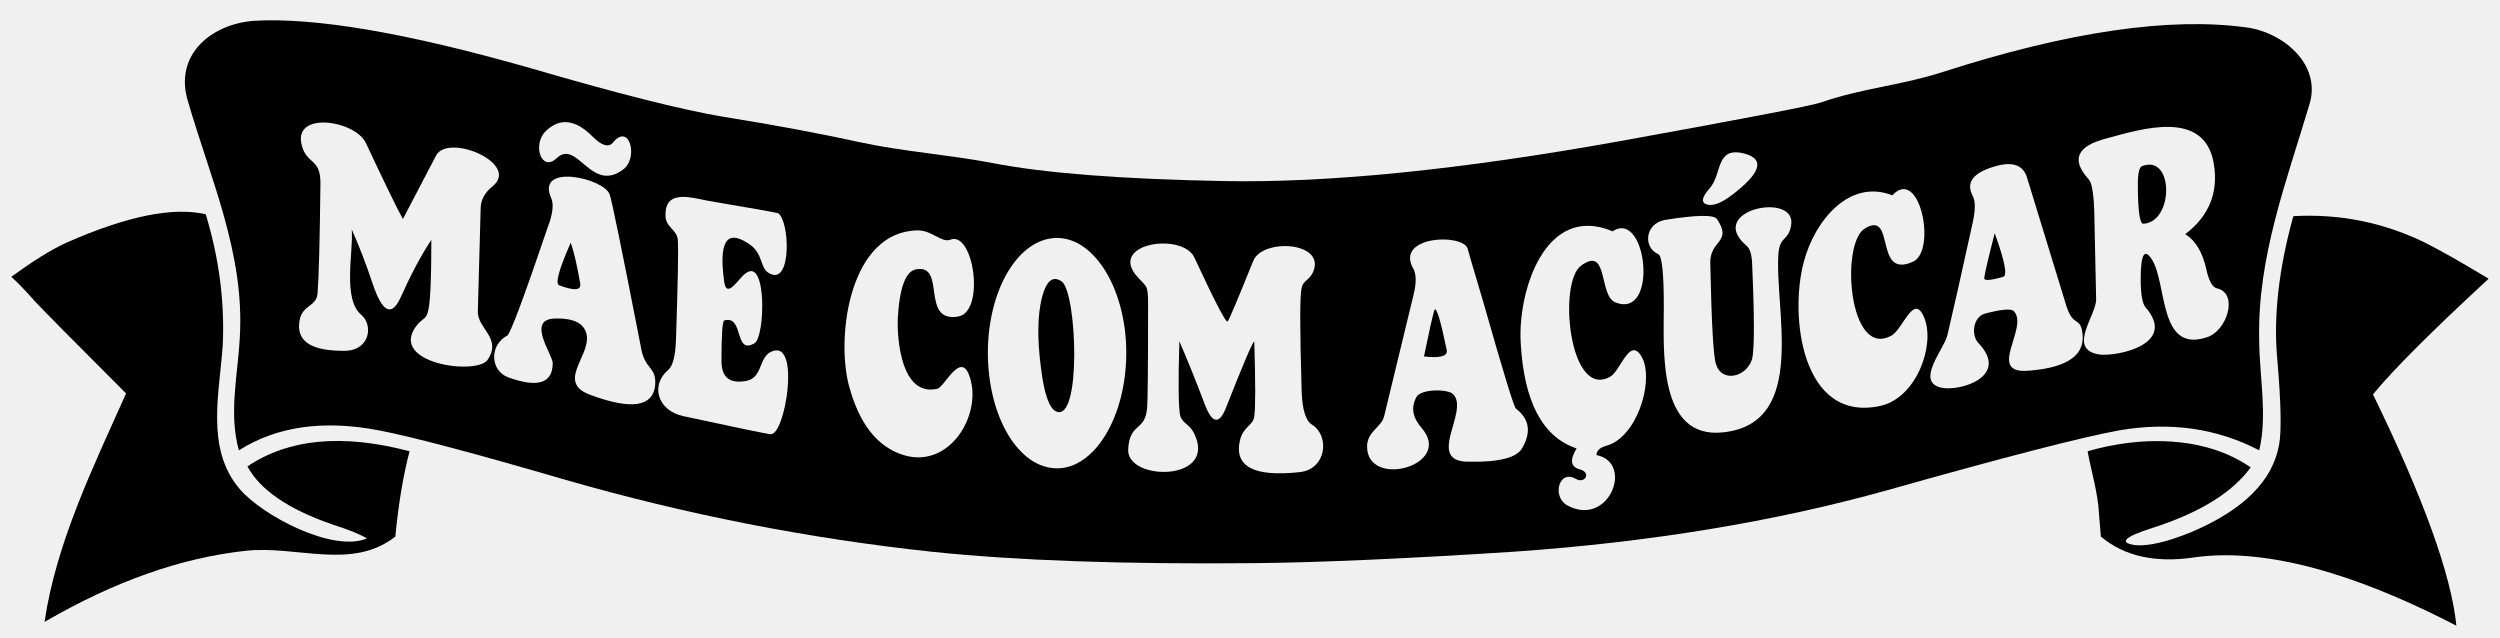
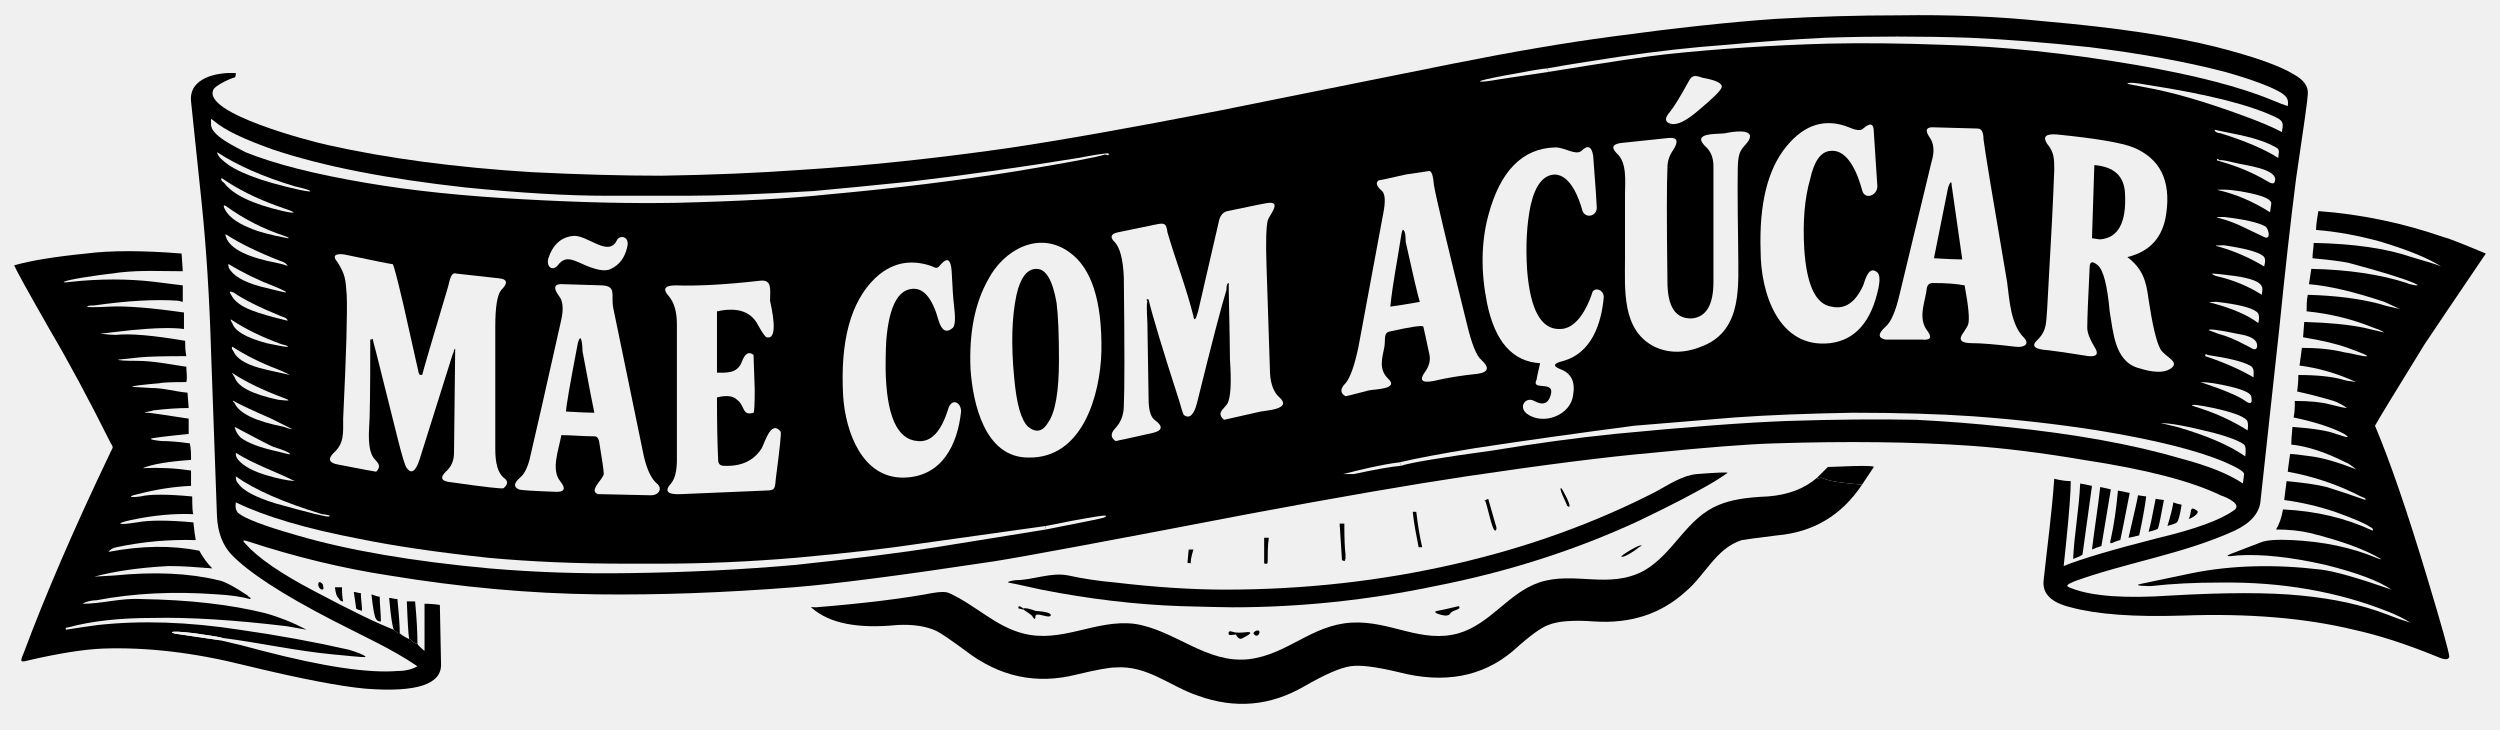
- <svg xmlns="http://www.w3.org/2000/svg" viewBox="20 1399.5 1318.5 336" width="1318.5" height="336">
+ <svg xmlns="http://www.w3.org/2000/svg" viewBox="155.5 1396.5 1060 309.5" width="1060" height="309.5">
  <defs>
-     <mask id="m" maskUnits="userSpaceOnUse" x="20" y="1399.5" width="1318.5" height="336" style="mask-type:luminance">
-       <path d="M1205 1414Q1144 1405.5 1044.5 1437.5C1023 1444.5 1002 1446 980.5 1453.5Q973.5 1456 874 1474Q748.5 1496.5 666 1495Q584.5 1493.5 543.5 1485.5C520 1481 496.5 1479.5 473.5 1474.5Q441.5 1467.5 401 1461Q368.5 1455.5 300 1435.5Q202 1407.5 153.5 1410.5C130.5 1412.5 112 1429 119 1452.5C131 1494 149 1533 146.5 1577C145.5 1597 140.5 1617.5 146 1637Q176 1618 220 1626.5Q246 1631.5 318 1652.5Q413.5 1680 511.5 1690.5Q578.5 1697.5 682 1696.5Q732.5 1696 818 1690.5Q926 1683 1015.5 1658Q1107.5 1632 1137.5 1626.5Q1178 1619.5 1211.5 1637C1216 1618.5 1211.5 1597.5 1211.5 1578.5C1210.5 1535 1226 1495 1238 1454.5C1244.5 1433.5 1224 1416.5 1205 1414Z" fill="#fff" />
-       <path d="M1177 1693.5C1222 1687 1276 1709 1315.5 1729.5Q1311.5 1689.5 1271.5 1607.5Q1287.5 1588 1332.5 1546.5Q1311 1533.5 1298 1527Q1265.5 1511.5 1229.5 1513.5Q1218 1555 1221 1588.5Q1224 1623 1222 1634Q1217 1662.5 1176 1680Q1156.5 1688 1146 1687Q1133 1685 1155 1678Q1192.5 1666 1207 1646C1182.5 1629 1148.5 1629.5 1121 1637.5C1123 1648.5 1126.5 1659.5 1127 1670.5L1128 1682.5Q1146.5 1698 1177 1693.5Z" fill="#fff" />
-       <path d="M146.5 1657.5C128 1636 136 1606 137.5 1581Q139 1547 128.5 1512.5Q102.5 1506.5 55 1527.5Q43 1533 26 1545.5Q31 1550 38.5 1558.5Q45 1565.5 86.5 1607C69.5 1645 49.5 1686 43.5 1727.5Q98.5 1695.5 149.5 1690C176.5 1687 205.5 1700.5 228.5 1682.5Q231 1656.5 236 1637.5Q183 1623.5 150.5 1645.5Q160.5 1664 195 1676Q209 1680.5 213.5 1683.5C195.5 1691 158.5 1671.5 146.5 1657.5Z" fill="#fff" />
-       <path d="M202.5 1584.5C215 1584 217 1571 210.5 1565.5C200.5 1557 206.5 1532 205.5 1520.5Q211.5 1534 216.5 1549Q224 1571.5 231 1557Q239.5 1538 247.5 1526Q247.5 1559.5 245.5 1564.5C244.5 1568 242.5 1567.5 239.5 1571.5C225 1591 270.5 1597.5 277 1589.5C285 1578 272 1573 272 1564L273.5 1509.5Q273.5 1503 279.5 1498C295 1486 256.5 1469.5 250 1481.5L232.5 1515Q228.5 1508 213 1475C207.5 1463 175 1458 179 1475.5C181.5 1486.5 189 1482.5 189 1496Q188.5 1541 187.5 1554C187 1561.5 179.5 1560 178 1568.5Q175 1585 202.5 1584.5Z" fill="#000" />
-       <path d="M705.5 1648.5C719.5 1647 721.5 1629.5 712 1623.5Q707 1620.5 706.5 1606Q705 1556.5 706.5 1551.5C707 1547.5 710.5 1547.5 712.5 1543C719.5 1527 686 1525 681 1537Q668.5 1568 667.5 1569Q666.5 1571 650 1535.5C644 1522 605.5 1527.5 619 1544.5C624.5 1551 625.5 1549 625.5 1559.5Q625.5 1608.5 625 1614.5C624 1627.5 615.5 1622 615 1637C615 1653.5 663 1653.5 649.5 1627.5C647 1623 644 1623 642.5 1619Q641 1613 642 1579.5Q648.5 1594.5 655.5 1613Q661.5 1628.5 667 1613.5Q680 1580.5 681.5 1579.5Q682.5 1613 681.5 1619C681 1624 676 1624 674 1631.5Q669 1652.5 705.5 1648.5Z" fill="#000" />
-       <path d="M614 1585.5C614 1552.5 597.5 1525 577.5 1525C557 1525 541 1552.5 541 1585.5C541 1619 557 1646.5 577.5 1646.5C597.5 1646.5 614 1619 614 1585.5Z" fill="#000" />
-       <path d="M1131 1472.5Q1107.5 1478.5 1121.5 1494Q1124 1496.5 1124.5 1510.5L1125.5 1557C1126 1565.5 1109.5 1584 1127.5 1586.5C1137 1587.5 1168.5 1581 1151.5 1561.5Q1149 1558.5 1149 1546.5Q1149 1527 1155 1536.5C1163 1549.5 1158.5 1585.5 1183.5 1577.5C1194.5 1574.5 1201 1554 1189 1551.5Q1185.5 1550.5 1183.5 1541Q1180.5 1528 1172.5 1523Q1191.5 1508.5 1187.5 1485.5C1182.5 1457 1149.5 1467.5 1131 1472.5Z" fill="#000" />
-       <path d="M823 1635.5Q830 1623 819.5 1615Q818 1614 802.5 1559.5Q794 1531 794 1530.5C791 1522.5 756.5 1524 765 1540.5Q768 1545 765.5 1555L750 1619C748.5 1625 741 1627 741 1635C741 1657.5 786.5 1645 770 1625.5Q762.5 1617 767 1609C769 1604.5 784 1604.5 786.5 1607.5C795 1616.5 771.5 1643 794.5 1643Q819 1643.5 823 1635.5Z" fill="#000" />
-       <path d="M418 1580.5C423.5 1577 424.5 1535.5 413.5 1543.5C410 1545.5 403.5 1557.5 402 1548.5Q397.5 1517 414 1527.5C423.5 1533 420 1541.5 426.5 1544C437.5 1549 436.5 1516.5 430.5 1512Q429.5 1511.5 394 1505.5C385.5 1504 371 1499 371 1512.5C370.5 1519.5 377.5 1520.5 377.5 1526.5Q378 1533.5 376.5 1579Q376 1591.5 372.5 1594.5C363 1602.5 366.5 1616 380.5 1619Q424.5 1628.5 426.5 1628.5C434 1629 442 1580.5 428 1584.5C419.5 1587 423 1599 413 1600.5Q400.5 1602.5 400.5 1590Q400.5 1569 402 1568.5C412.5 1565.5 407 1587 418 1580.5Z" fill="#000" />
-       <path d="M870.5 1521.5C835 1506.5 820.5 1553 822 1580Q824.5 1627 851.5 1636Q846 1645 853 1647C859.5 1648.5 856 1655 851 1652C842 1647 838.5 1661.5 846.5 1666C868.5 1678 882 1643.5 862 1639.5Q862 1636 867.5 1634.5C883 1630 892 1602 886.5 1589C880 1575.5 875 1594.5 869.5 1598C847.5 1611 841.5 1548 854 1539.5C868.5 1529 863 1555.5 872 1559C895 1568 888.5 1509.5 870.5 1521.5Z" fill="#000" />
-       <path d="M332 1608Q363.5 1619.5 365.5 1603C366.5 1592.5 360 1595 358 1582.5Q343 1505.5 341.5 1502C338.5 1493.5 303 1485.5 310.5 1503.5Q313 1508.5 309 1519Q290 1575 287.5 1576.5C278 1581.5 278.5 1595 288 1598.5Q311.5 1607 311.5 1591C311.5 1586.5 297.5 1568 312.5 1567.5Q328 1567 329.5 1576.5C331 1588 313 1601.5 332 1608Z" fill="#000" />
-       <path d="M929 1627.5C974 1622.5 955.5 1562 958 1532.5C959 1524 963 1526.5 964.5 1519C969 1500 919 1510 941 1529Q943.5 1531 944 1537Q946 1581.5 944 1589C941 1598.5 928 1601.5 925 1591.5Q923 1586 922 1538.5C921.5 1526 934 1527.5 925.5 1515Q923 1511.5 898 1515.5C887.5 1517.5 886.5 1530 894.5 1533.5Q897.5 1534.5 897.5 1561C897.5 1583.5 894 1631.5 929 1627.5Z" fill="#000" />
-       <path d="M525 1566.5C540 1564.5 533.5 1520.5 521 1526C516.5 1527.5 511.5 1521 504 1521C468.5 1521.5 461 1575.5 467.5 1602Q475.5 1633 496.5 1639.5C521 1647 538 1618 531.5 1598.5C527 1584 518.5 1603 514.5 1604.5C495.5 1609 493 1579 493.5 1567Q495 1542.5 503.5 1541.5C519 1539 505.5 1569.5 525 1566.5Z" fill="#000" />
-       <path d="M1090 1595Q1122 1592.5 1118 1573.5C1116.5 1567 1113.5 1571.5 1110 1561.5L1089 1493Q1086 1483.5 1073 1487Q1054.5 1492 1060.5 1503Q1062.5 1507 1060.5 1516.5Q1051.5 1557.5 1047 1576.5C1045 1584 1030 1601 1044 1604C1054 1606 1080 1598 1063.5 1580.5C1059.5 1576.5 1060.5 1567 1066.5 1565Q1079.5 1561.5 1082 1563.5C1090.5 1572 1067 1597 1090 1595Z" fill="#000" />
-       <path d="M971.5 1537C963.5 1565.5 970 1623 1012 1613.5C1031 1609 1040.5 1581.5 1035 1567.5C1029.5 1553 1023.5 1573.5 1017.5 1576.5C995 1589 990.5 1528 1003.5 1520C1020 1510 1008 1547 1029 1537.5C1041.5 1531.5 1032.5 1487 1018 1502.5C995 1493.5 977 1516.5 971.5 1537Z" fill="#000" />
-       <path d="M580 1548Q573 1543 569.5 1556.5Q566 1570.5 569 1593.5Q571.5 1614 577 1616.5C590.5 1622.5 588 1554 580 1548Z" fill="#fff" />
-       <path d="M348.5 1489C357 1483 352 1463.5 343 1475Q339.5 1478.5 332.5 1471.5Q319 1458 308 1468.5C300.5 1475.5 305.5 1490.5 313.5 1483C324.5 1472.5 331.5 1501.5 348.5 1489Z" fill="#000" />
-       <path d="M940 1480.5C924.5 1476.5 928.5 1491.5 921.5 1499Q915 1506.5 921 1507.5Q926.5 1508.5 937 1499.5Q955 1484.5 940 1480.5Z" fill="#000" />
-       <path d="M1150.5 1517.5C1166.5 1516.5 1166.5 1481 1150 1487Q1147.5 1487.5 1147.5 1496.5Q1147.5 1518 1150.5 1517.5Z" fill="#fff" />
-       <path d="M783 1584Q778 1560 776.5 1563Q775 1568 771 1587.5Q784 1589 783 1584Z" fill="#fff" />
-       <path d="M315 1550Q327 1554.5 326 1549Q323.5 1534.5 321 1527.5Q311.5 1549 315 1550Z" fill="#fff" />
-       <path d="M1076.5 1545.5Q1080 1544.5 1072 1522.5Q1067 1542 1066.5 1546Q1066 1548.5 1076.5 1545.5Z" fill="#fff" />
+     <mask id="m" maskUnits="userSpaceOnUse" x="155.5" y="1396.5" width="1060" height="309.5" style="mask-type:luminance">
+       <path d="M325 1665Q324 1665 322.5 1663.5Q312 1659.5 288.5 1647Q267.5 1636 259.5 1627Q257.5 1625 260.5 1626Q291 1636 320.5 1640.5Q366 1648 408.5 1648.5Q447.5 1649 492 1645.5Q517.5 1643.5 577 1634.5Q596 1631.5 684.5 1614.5Q740.5 1604 777 1598.5Q827.5 1591 856 1588.5Q891 1585 907.5 1584.5Q954.5 1583 991 1585.5Q1012.5 1587 1039 1591.5Q1078.5 1597.5 1097 1606.5C1100 1607.5 1106.5 1610.5 1102.5 1613Q1094 1619 1071 1624.5Q1041.5 1632 1030.5 1636.5Q1030.5 1636 1031.5 1627Q1033.5 1607.5 1033.5 1600.5Q1030.5 1600.5 1026.5 1599.5C1025.5 1614 1023.5 1628.5 1022 1642.5Q1021 1651 1033.5 1654Q1050 1658.5 1081 1657.5Q1122.5 1656 1153.5 1663.5Q1169.5 1667 1189 1675Q1193.5 1677 1194 1675Q1194 1672.5 1184.5 1641Q1172 1599.5 1162.5 1577Q1165 1572.5 1183.5 1542.5Q1190.5 1532 1209.5 1504Q1194 1497.5 1191.5 1497Q1165.5 1488 1138.5 1486Q1137.5 1491.5 1137.5 1494Q1150.5 1495 1165 1499Q1183 1504.5 1190.5 1509.5Q1188.5 1508.5 1178 1505.5Q1162 1500 1136.5 1499.5C1136.5 1501.5 1136 1503.5 1136 1506Q1147 1507 1151.5 1508Q1172 1513.5 1179 1516.5C1183.5 1518.5 1176.5 1517 1176 1516.5Q1159 1511 1135.5 1510.5L1134.5 1517Q1147 1518 1166.5 1524.5C1168.5 1525.5 1171 1526.5 1173 1527.5Q1166 1526 1165 1525.5Q1152 1522 1134 1521.5C1133.5 1524 1133.5 1526 1133.5 1528.5Q1148.5 1530 1162 1535.5C1163.5 1536 1165 1536.5 1166.5 1537.5Q1160 1536 1158 1535.5Q1148.5 1533.5 1132.5 1533L1132 1539.5Q1144 1541.5 1151 1544Q1160.5 1547.5 1159 1547.5C1158.5 1548 1151.5 1546 1150 1546C1144 1544.5 1138 1544 1131.5 1544L1130.5 1551.5Q1142.5 1553 1154.5 1558.5Q1150.5 1558 1149 1557.5Q1142 1555.5 1130 1555.5Q1130 1559 1129.5 1562.5Q1136.5 1564 1145 1566.5C1146.5 1567 1149.5 1568.5 1150.5 1569.5Q1149.5 1569.5 1143.5 1568Q1138 1566.5 1128.5 1566.5C1128.5 1569 1128.5 1571 1128 1573.5Q1142 1576.5 1149.5 1580.5C1154 1583.5 1146.5 1580.5 1146 1580.5Q1141 1578.5 1127.5 1577.5Q1127 1582.5 1127 1585Q1137 1586 1150 1592.5Q1151.5 1593 1154.5 1595.5Q1143 1591 1135.5 1590Q1128.5 1589 1126.5 1589Q1125.5 1596 1125.5 1596.5Q1142 1599.5 1156.5 1607C1157.5 1607.5 1158.5 1607.5 1158.5 1608.5Q1148.5 1605 1142 1603Q1136 1601.5 1125 1600.5Q1124.5 1604.5 1124 1608.5Q1135 1610 1145.5 1613.5Q1158 1618 1160.5 1620C1161 1620 1162 1621 1161.5 1621.5Q1144.5 1613.5 1123.5 1612.5Q1122.5 1618 1120.5 1621Q1128.5 1621 1135 1622.5Q1155 1627.5 1165 1633.5C1165.5 1634 1163 1633 1163 1633Q1147.5 1626.5 1127.5 1625.5Q1117.5 1625 1114 1626.5L1101 1631.5C1097.5 1633 1104 1632 1104 1632Q1119.5 1631 1141.5 1636Q1161.5 1641 1169.5 1646.5Q1148 1639 1139.5 1638Q1110 1634.5 1085 1639.5L1063.5 1644C1058.5 1645 1067.5 1645 1067.5 1645Q1080.5 1643.5 1097 1643.5Q1136 1643 1168.5 1656Q1173.5 1658 1177.5 1660.5Q1172.5 1659 1167.5 1657Q1152 1651 1131 1649Q1111 1647 1076 1649Q1047 1651 1034 1646C1031 1645 1031.5 1644.5 1035 1643C1057 1635 1081 1631.5 1103 1621.5Q1113.5 1616.5 1114 1608.5L1122 1535Q1125.5 1500 1129 1472.5Q1134 1439 1134 1436.5Q1134.5 1431.5 1128 1428Q1119 1422.5 1095.5 1416.5Q1068 1409.5 1022 1405.5Q993.5 1402.5 960.5 1403Q935 1403 908.5 1404.5Q879.5 1406.5 839 1412Q809 1416 771.5 1423.5L672 1443.5Q615.5 1454.5 581.5 1459.5Q535.5 1466 495.5 1468.5Q468 1470.5 436 1471Q411 1471 381 1469.5Q332.5 1466.5 294.5 1458C287.5 1456.5 241 1444.5 246 1434.5C246.5 1433 252.5 1430 254.5 1429.5C255.5 1429.5 255.5 1428 255.5 1427.5C247.5 1427 235.5 1429.5 236.5 1439.5L241 1482.5Q244 1511.5 245 1546L247.5 1615.5Q248 1625.5 253.5 1631.5Q264.5 1643 296.5 1659.5C309 1666 321.5 1671.5 332.5 1679Q329 1681 324 1681Q305.5 1682.5 267 1672.5Q258 1670 249 1668L232 1665.5Q228 1665 228.5 1664.5Q229.5 1664 238 1665Q248.5 1666.5 250 1667C265.5 1669 281 1672.5 297 1674C298 1674 310.5 1675.5 310.5 1675Q310 1674 303.5 1672Q281.5 1667 257 1663.5Q224.5 1658.5 197 1661.5Q189.5 1662.5 183.5 1663.5C183 1662.5 184 1662.5 184.5 1662.5Q199 1658.5 220.5 1658.5Q243.5 1658 277 1662C280 1662.5 282.5 1663 285.5 1663.5Q277 1659 268 1656.5Q246 1651 215.5 1650.5C206.5 1650 199 1652.5 190.5 1652.5C192 1651.5 194.5 1651 196.5 1651Q220 1646.5 247.5 1648.5Q256 1649 261.5 1650.5C262.5 1650 260.5 1649.5 260.5 1649Q251.5 1643 248 1642.5Q229.5 1638 204 1640.5L195.5 1641Q208.5 1637.5 227 1636.5C233.5 1636.5 239 1637 245.5 1637.5Q242.5 1634.5 240 1630Q222.5 1626.5 201.5 1630.5Q202.5 1629 205 1628.5Q221.5 1625 238.5 1625.5Q238 1623 237.5 1618Q221.5 1616.5 213.5 1618Q207 1619 206.5 1618.5Q206.5 1618 211 1617Q225 1614 237.5 1614.5Q237 1614 237 1607Q221 1605.5 215 1607Q211 1607.5 211 1607Q211.5 1606.5 214 1606Q225.5 1603 236.5 1602.5Q236.5 1601 236.5 1596Q226.5 1594.5 216 1595Q222 1592.5 236.5 1591.5C236.5 1589 236.5 1587 236 1584.5Q229 1583.5 224 1583.5Q219 1583 219.5 1582.5Q220.5 1582 235.5 1580.5L235.5 1574Q219.5 1571.5 218 1571.5C214.5 1571.5 219.5 1571 220.5 1570.5Q229 1569.5 235.5 1569.5L235 1563C229.5 1562.5 225 1561 219.5 1561Q211 1560.5 211.5 1560.5Q211.5 1560 223 1559Q225 1558.5 234.5 1558.5C235 1556.5 234.5 1554 234.5 1552C227.5 1551 220.5 1549.5 213.5 1549.5Q206 1549.5 205.5 1549Q205.5 1549 215 1548Q220 1547.5 234.5 1547.5C234 1545 234 1543 234 1541Q213.5 1537.5 204.5 1538.5Q203 1538.5 198 1538C202 1537.5 206.5 1537 211 1536.5Q226.5 1535 233.5 1536L233.5 1529Q212.5 1526 202 1526.5Q192.5 1527 192.5 1526.5Q192.5 1526 195.5 1526Q216.5 1523 231 1524L233 1524.5C233 1522 233 1520 233 1517.5L221 1516Q204 1514 185.5 1516C185 1516 182.5 1516.5 182.5 1516Q186 1514.5 206.5 1512C215.5 1511 224 1511.5 233 1511.5L232.5 1504Q207.5 1502 192 1504Q172 1506 161.5 1509Q163 1512.5 177 1537Q188.5 1556.5 202.5 1584.5C204 1586.5 203 1586.5 202 1589Q179.5 1636 165.5 1673.5C164 1677 164 1677.5 167.5 1676.5Q187 1672 199 1671.5Q227 1670.5 259 1678.5Q294 1687 310.5 1688.5Q343 1691 342.5 1678L342 1653Q339 1652.5 335.5 1652.5C335.5 1659 335.5 1666 335.5 1672.5C334.5 1671.5 333 1670.5 332.5 1669.5Q331 1669.5 329.5 1667.5L329 1667.5Q326 1666 325 1665Z" fill="#fff" />
+       <path d="M926 1599Q918 1606 905 1607Q891.5 1607.5 884.5 1610.5C870.5 1616 865.5 1631 852.5 1638.5C837.5 1646.5 823 1638.5 808 1643.5C795 1648 787.5 1661 774 1665C758 1669.5 745 1659.5 728.5 1660.5C711.5 1661.5 701.5 1674 685 1676C667 1678 653.5 1663.5 636.5 1661C620 1659 605.5 1669.5 589 1665C577.5 1662 569 1653 558 1648Q556 1647 550.5 1648Q532 1651.5 501.5 1654C499 1654 499 1653.5 500 1654.5Q511 1664 536 1661.5Q546 1661 552.5 1664Q555.5 1665.5 565 1672.5Q586.5 1689 612 1682.5Q624.5 1679.5 628.5 1679.5C642 1678.5 651.5 1687.5 663.5 1691.5Q687 1700 708.5 1687.5Q721.5 1680 728 1679Q734 1678 748.5 1681.5Q777.5 1689 797 1672.5Q807.5 1663 812 1661.5Q818 1659 831.5 1660Q854.5 1661.5 870 1647.5C878.5 1640.5 883 1629 894 1625.5Q897 1625 909 1623.5Q932 1621.5 945 1602Q932.5 1601 929 1599.5C926 1598 926.5 1601 926 1599Z" fill="#fff" />
+       <path d="M297 1588.5Q293 1592.5 299 1593.5Q314.5 1596.5 315 1596.5C318 1593.5 314.5 1592 313.5 1590Q311.5 1586.5 312 1578Q312.5 1572.5 312.5 1540.5C313 1540.5 314 1540 313.5 1540Q313.5 1540.5 315 1546L324 1582Q327 1594 328 1595Q331 1599 333.5 1591L347.5 1546.5C348 1546 348 1544 348.5 1544.5L348 1588.5Q348 1593.5 344.5 1596.5Q340.5 1600.5 347 1601Q368 1604 369 1603.5Q372 1601 369 1599Q365.5 1596 365.5 1587L365.5 1535Q365.5 1522.5 368 1519.5Q372.5 1515 367 1514.5Q349.5 1512.5 349 1512.5C346.5 1511.5 346 1516.5 345.5 1518Q335.5 1551.5 334.5 1555.5C333 1555 334 1556.5 333 1554.5L326.5 1525.5Q322.5 1508.5 322 1508.5Q321 1508.5 302 1504.5C299.5 1504 295.5 1504 298.5 1507.5C302 1513 302 1515 302.5 1521.5Q303 1532.5 301 1574C301 1580 301.5 1584.5 297 1588.5Z" fill="#000" />
+       <path d="M591.5 1590.5C614.5 1591 622 1564 622.5 1545.5Q623 1513.5 609 1503.5C596 1494 581 1502.5 574.5 1515Q566 1530 567 1553C568 1567.5 573 1590.5 591.5 1590.5Z" fill="#000" />
+       <path d="M628 1499Q631.5 1502.5 632 1514Q632.5 1558.5 632 1568.5Q632 1574.5 628 1578.5Q625.5 1581.5 628.5 1583.5Q629 1583.5 644.5 1580Q650.5 1578.5 645 1574.5Q642.5 1572.5 642.5 1565.5L642 1533.5Q641.5 1524.5 642 1524.5C642 1524 641 1523 642.5 1523.5Q645 1534 655.5 1566.5Q657 1572 657.5 1572.5Q661 1575 663 1567.5Q672.5 1529 675.5 1519.5C675.5 1519 675.5 1516.5 676.5 1516.5L676.5 1520Q677 1544 677 1549Q678 1563.5 676 1567.5C674.5 1570 671 1571.5 674.5 1574.5Q674.5 1574.5 690 1571C692.5 1570.5 703.5 1570 698 1565Q694.5 1562 694 1555L692.5 1509Q692 1494.5 693 1490C693.5 1488 699 1482 693.5 1482.5Q692.5 1482.5 676 1486Q673.5 1486.5 672.5 1489.5L663.5 1528.5Q662 1534 661.5 1530.5C658.5 1518.5 654 1507 650.5 1495C650 1491.5 649.5 1491 646.5 1491.5L629.5 1495Q625 1496 628 1499Z" fill="#000" />
+       <path d="M1074 1487Q1077 1466 1060 1459Q1052.5 1456 1027.5 1453.5Q1020.5 1453 1023.5 1457.5C1026.5 1461 1026.5 1464 1026.5 1468.5Q1026 1484 1023.5 1527.5C1023 1533 1023.5 1536.5 1019.5 1540.5Q1015 1544.5 1024 1545Q1028.5 1545.5 1041 1547.5Q1046.5 1548 1043.5 1543.5Q1040.5 1538.5 1040.5 1535.5Q1040.5 1530 1041.5 1510Q1041.5 1506 1045 1509Q1048.5 1512 1050 1528.5C1051.5 1537 1052 1549.5 1062 1552.5Q1071.5 1555.5 1075.5 1553C1080.5 1550 1073.5 1548 1071.5 1544.5Q1069 1540 1066.5 1523.5C1065.5 1515.5 1064 1510.5 1057.5 1505.5Q1072 1502 1074 1487Z" fill="#000" />
+       <path d="M972.5 1536.5C968.5 1531 972 1524 972.5 1518.5Q973 1516.5 975 1516.5Q983.5 1516.5 988.5 1517.5Q991 1531 990 1534Q990 1534.5 988 1537.5Q984.5 1542 991.5 1542Q997.5 1542 1010 1543.5C1013.5 1544 1016.5 1542.5 1013.5 1539.5C1008 1534 1007.5 1523.5 1006.5 1516Q997.5 1463.5 996.5 1455.5Q996.5 1451 994 1451Q992.5 1451 976 1450.5Q970.5 1450 973.5 1454.5Q976.5 1458.5 974.5 1465L961 1521Q958.5 1532 955 1535Q950 1539.5 955 1540.5Q956.5 1540.5 970.5 1540.5Q976 1541 972.5 1536.5Z" fill="#000" />
+       <path d="M744 1557C740 1553 741.5 1548.5 742.5 1543.5C743 1540 742 1537.5 745 1537Q758.5 1534 759 1535Q759.5 1537 761.5 1546.5Q762.5 1550.5 759.5 1554.5Q756 1559.5 763.5 1558Q772 1556 782 1555Q789 1554 783.5 1549Q780.5 1546.5 777.5 1534Q764.5 1481.5 763.5 1475Q763 1469 761.5 1469Q761.5 1469 751.5 1470.5Q740.5 1473 740 1473Q738 1474.5 741.5 1477.5Q743.5 1479.5 742 1487L731.5 1543.5Q729 1555.5 726 1559Q722.5 1562.5 726 1564.5Q726.5 1564.5 736 1562C738.5 1561.5 749 1561.5 744 1557Z" fill="#000" />
+       <path d="M393 1600.5C389 1595.5 392.5 1587 393.5 1581C398 1581 402.5 1581.5 407.5 1581.5Q409 1581.5 409.5 1583.5Q411.5 1595.5 411.5 1597.5C411 1600 405 1604.5 409 1606Q410.5 1606 431.5 1606.5C435 1606.5 436.5 1603.5 434 1601.5Q430.5 1598.5 428.5 1590L415.5 1527C414.5 1521.5 417 1518 411 1517.5Q396.5 1517 394.5 1517Q388.5 1516.5 392.5 1522Q395 1525 393.5 1532Q384 1574.5 380 1591.5Q378.5 1597 376 1599Q372 1602.5 375.5 1604Q376.5 1604.5 390.5 1605Q397 1605.5 393 1600.5Z" fill="#000" />
+       <path d="M873 1531.5Q862.5 1532 862.5 1516Q862 1477.5 862.5 1467.5Q862.5 1463.5 865 1460Q868.5 1454.5 863 1455L844 1457Q837 1457.5 841 1461.5C845.5 1465.5 844.5 1473.5 844.5 1479L844.5 1506C844.5 1519 843 1536.5 857 1543.5Q866.5 1548 878 1543C894.5 1536 892.5 1517 892.5 1502.5Q892 1468 892.5 1464.5C893 1459.5 895 1459 897 1456C900 1450.5 889 1452.5 887 1453C884 1453.5 872.5 1452.5 878.5 1458.5Q882 1461.5 882 1467L882 1516Q882 1530.5 873 1531.5Z" fill="#000" />
+       <path d="M818.5 1549.5C830.5 1546 834.5 1533.5 835.5 1522.5C835.5 1519 831 1518 830.5 1521C828.5 1527 824 1536 817 1536Q805 1536.5 803 1511Q802 1495.5 804.5 1483.5Q807.5 1470.5 815 1470.5C821.5 1471 825 1480.5 826.5 1486C828 1489.5 833 1488 832.5 1484Q832.5 1482 831 1462.5Q830 1456.5 826 1460.5C823.5 1462.5 819 1459 815 1459Q794 1459.5 786.5 1488Q782 1505 786 1525Q791 1549.5 808.5 1550.5Q807 1557 807 1557.5C804.5 1562.5 815 1557.5 813 1564Q811.5 1569.5 806 1566.5C802.5 1564.5 799 1569 803 1572C810 1577 821.5 1572.5 822.5 1564Q824 1555.5 817 1553Q812 1551 818.5 1549.5Z" fill="#000" />
+       <path d="M478.5 1586.5Q473.5 1594.5 462.5 1594Q460 1594 460 1591.5Q459.5 1581.5 459.5 1565Q465.5 1563.5 468 1566C471.5 1568.5 470 1573 475 1571.5Q475.5 1571 475.5 1561.5Q475 1547.5 475 1547Q472 1544.5 470 1550C468 1555 463.5 1554.5 459.5 1554.5C459.5 1545.5 459.5 1537 459.5 1528.5C466.5 1527 473.5 1527.5 477 1534.5Q479.5 1539 480.5 1539.5C486 1541 482.5 1526.5 482 1524C482 1519.5 483 1515 478 1515.5Q456 1518 442 1517.5Q435 1517.5 439 1522Q442.5 1526 442.5 1534L442.5 1591.5Q442.5 1598.5 440 1601.5Q435.5 1606.5 444.5 1606L480 1604.5C484.5 1604.5 484 1603.5 484.5 1599Q487 1580 486.5 1579.5C482.5 1574.5 480 1583.5 478.5 1586.5Z" fill="#000" />
+       <path d="M931.5 1542Q947.5 1540 952 1518.5Q953 1513.5 951.5 1512C948 1509 946.5 1514.5 945.5 1517.5Q940.5 1528.5 932 1526.5Q922 1525 920.5 1502Q919.5 1484.5 923 1472.5Q925.5 1461 931.5 1460.5C939.5 1459.5 943.5 1471.5 945 1477C946 1481.5 951.5 1479.5 951.5 1475.5L950 1452.5Q950 1447 945.5 1451Q944 1452.5 939.5 1450.5Q924.5 1444.5 913 1458.5Q901 1473 902 1503C902 1520.5 909.5 1544.5 931.5 1542Z" fill="#000" />
+       <path d="M773 1635.5Q725.5 1646.5 675 1646.5Q654 1646.5 628.5 1643.5Q617.5 1642.5 608.5 1640.5C601 1639 593.5 1642.5 586 1642.5Q582.5 1643 583 1643.5Q583.5 1643.5 597 1646.5Q627.5 1652.5 656 1653.5Q674 1654 678 1654Q721 1654 764 1645Q810 1636 850 1617.5Q872 1607 883.5 1600Q888 1597 888 1597Q888 1596.5 875 1597.5C869 1598 863 1602 857.5 1605Q818.5 1625 773 1635.5Z" fill="#fff" />
+       <path d="M539 1599C555 1598.5 561.5 1585 563 1571C563 1567 559 1565 557.5 1570Q553 1584.5 544.5 1583.5Q531.5 1582.5 531 1553Q531 1542.5 531.5 1538.5Q533.5 1520 542 1519Q549.5 1518 553.5 1532.5Q555.5 1539 559.5 1535.5Q561 1534 560 1526Q559.5 1522 559 1511.5Q558.5 1504 554.5 1508.5C552.5 1511 552.5 1510 549.5 1509Q536.5 1505 526.5 1514.5Q511 1529.5 513 1564.5C514 1579.5 521 1599.5 539 1599Z" fill="#000" />
+       <path d="M599 1619.5L545.5 1627Q526 1630 493 1633Q463.5 1635.5 435 1635.5L421.5 1635.5Q389.5 1635.5 362.5 1633Q330 1629.5 308 1625Q274 1618.5 255.5 1609.5Q255 1612.5 256.5 1614Q260.5 1617.5 281.5 1623.5Q314 1633 363 1637.5Q392 1640 422.5 1639.5Q459.5 1639 493 1636Q530.5 1632 552.5 1628.5L599 1621C599 1620 598.5 1620 599 1619.5Z" fill="#000" />
+       <path d="M595 1510.5Q589 1510.5 586.5 1521.5Q583.5 1535.5 585.5 1556.5Q587 1573.5 591.5 1577.5Q596.5 1581.5 600 1575.5Q604.5 1569 604.5 1549Q604.5 1533 603.5 1525Q601 1510.5 595 1510.5Z" fill="#fff" />
+       <path d="M259.5 1461Q278 1468.5 310.5 1474Q339.5 1479 377.5 1481Q413 1483 442 1482.5Q482.5 1481.5 506 1479Q550 1475 587 1469Q620 1463.5 624 1462C624.5 1462 626 1463 625.5 1461.5Q623 1461.5 612.5 1463.5Q575.5 1469.5 541.5 1473.5Q517 1476 500.5 1477.5Q466 1479.5 447 1479.5L413 1479.5Q388 1479.5 353 1476Q303 1470.5 271.5 1460Q253 1453.5 246.5 1448C244.5 1446.5 245 1446.5 245 1449C244.5 1454 256 1459 259.5 1461Z" fill="#000" />
+       <path d="M811.5 1425.5C811.5 1426 812 1426 812 1427Q852 1420.5 862 1419.5Q895 1416 930.5 1415Q952.5 1414.5 979.5 1415.5Q1017 1416.5 1061 1424Q1098.5 1430.5 1119 1439Q1122.5 1440.5 1125.5 1441.5C1126 1438.5 1125 1437.5 1123 1436Q1116.5 1432 1099 1427Q1074 1420.5 1041.5 1416.5Q1013.5 1413.5 990.5 1412.5Q960 1411.5 929.5 1412.5Q909 1413.5 887.5 1415.5Q866.5 1417 842.5 1420.5Q822.5 1423.5 811.5 1425.5Z" fill="#000" />
+       <path d="M749 1592.5C749 1593 749.5 1593 749.5 1594Q755.5 1592 788.5 1587.5Q815.5 1583 840 1580.5Q886.5 1576 913 1575Q944 1574 968 1574.5Q987.5 1575.5 1006 1577.5Q1050 1582 1080.5 1591Q1097.5 1595.5 1106.5 1601.5Q1107 1598 1107 1597.5Q1107 1596 1099 1592.5Q1081.5 1585 1045 1579Q1019.5 1575 992 1573Q970 1571.5 941 1571.5Q912 1572 891 1573.5Q860 1576 848.5 1577Q810.5 1582 781 1586.5Q759.5 1590 749 1592.5Z" fill="#000" />
+       <path d="M1056.5 1478.5Q1056 1467.5 1043.5 1466.5L1042.5 1497.5Q1045.5 1498 1046 1498Q1057.5 1497 1056.5 1478.5Z" fill="#fff" />
+       <path d="M399 1496.5Q391 1497 388 1506C387 1510 390 1511.5 392 1509C395 1505 398 1506.5 401.5 1508Q411 1512.5 414.5 1510.5Q420 1508 421.5 1501C422.5 1496.5 418 1496 417 1498.5C413.5 1505.5 405 1496.5 399 1496.5Z" fill="#000" />
+       <path d="M864 1449Q868 1450 876 1443Q885 1435.5 885.5 1433.5Q886 1431 877.5 1429.5C874.5 1428.5 873 1428 871.5 1431Q866 1441 863.5 1444Q860 1448 864 1449Z" fill="#000" />
+       <path d="M987.5 1506.5L983 1475C983 1472.5 982 1474.5 981.5 1476L975.5 1506Q983.5 1506.5 987.5 1506.5Z" fill="#fff" />
+       <path d="M750.5 1494Q750 1493.5 749.5 1497C748 1507 746 1516.5 745 1526.5Q749 1526 757.5 1524.5Q756 1519.5 751.5 1499C751.5 1498 751.5 1494.5 750.5 1494Z" fill="#fff" />
+       <path d="M400.5 1542Q395.5 1568 395.5 1571Q404 1571.5 407.5 1571.5Q407 1569.5 402.5 1545.5C402.5 1543.5 402 1536.5 400.5 1542Z" fill="#fff" />
+       <path d="M1121 1446.5Q1105 1438.5 1066 1432.5Q1058 1431 1057.5 1432Q1057 1432 1065 1433.5Q1082 1436.5 1106.5 1445.5Q1117.5 1449.5 1123 1452.5C1123.5 1449.5 1124 1448 1121 1446.5Z" fill="#000" />
+       <path d="M1034.5 1633.5Q1038.5 1632 1038.5 1631.5L1042.5 1602.5L1037.5 1601.5C1037 1612.5 1035 1623 1034.5 1633.5Z" fill="#fff" />
+       <path d="M926 1599C926.5 1601 926 1598 929 1599.5Q932.5 1601 945 1602Q950 1594.5 950 1594.5C950 1593.5 932.5 1594.5 930.5 1594.5Q928.5 1596.5 926 1599Z" fill="#fff" />
+       <path d="M1042.5 1629.5C1043.5 1629 1045 1628.5 1046.5 1628L1050.5 1604Q1050.5 1604 1046 1603C1045 1612 1043.5 1621 1042.5 1629.5Z" fill="#fff" />
+       <path d="M1050.5 1625C1049.5 1628.5 1051.5 1626 1054.5 1625.5Q1055 1623.5 1058.5 1605.5L1053.5 1604.5Q1052.5 1616 1050.5 1625Z" fill="#fff" />
+       <path d="M1107 1585Q1103.5 1582.5 1094 1580Q1076 1575.5 1071.5 1576Q1072.5 1576 1078.5 1577.5Q1097.5 1583 1107.5 1590Q1108 1586 1107 1585Z" fill="#000" />
+       <path d="M292 1614.5Q267.5 1607 255.5 1598.5C255.5 1599.5 255.5 1600.5 256.5 1601.5Q259.5 1606 272.5 1610Q294 1616 295 1615.5C296.5 1615 292.5 1614.5 292 1614.5Z" fill="#000" />
+       <path d="M247.5 1461Q248 1463 250 1464.5Q257.5 1471.5 282.5 1477Q287.5 1478 287 1477.5Q287 1477 280.5 1475.5Q260.5 1469.5 247.5 1461Z" fill="#000" />
+       <path d="M1065.5 1607Q1065.5 1607 1062 1606.5Q1062 1607.5 1058 1624.5Q1058.5 1624.5 1062.5 1623.5Q1064.5 1614.5 1065.5 1607Z" fill="#fff" />
+       <path d="M249.5 1472C249 1472.5 249.5 1473.5 250.5 1474Q256 1481.5 275.5 1486Q280 1487 280 1486.5Q279.5 1486 273.5 1484Q259.5 1479 249.5 1472Z" fill="#000" />
+       <path d="M1120.5 1459C1112.5 1454.5 1103 1453.5 1094.5 1451.5C1094.5 1452.5 1096 1453 1097 1453Q1113 1458 1121.5 1463.5C1121.5 1461.5 1122.5 1460 1120.5 1459Z" fill="#000" />
+       <path d="M251.5 1496C250.5 1495.5 251.5 1497 251.5 1497.5Q254.5 1504.5 273 1508Q277.5 1509 277.5 1509.5C277 1508 275.5 1507.5 274 1507Q260 1501.5 251.5 1496Z" fill="#000" />
+       <path d="M250.5 1484.5Q252.5 1489.5 261 1493Q266.5 1495.5 277.5 1497.5C279 1497.5 276 1496.5 276 1496.5Q262.5 1492 251.5 1484Q250 1483 250.5 1484.5Z" fill="#000" />
+       <path d="M1120 1473.5C1122 1468 1106.5 1466.5 1103 1465.5Q1097 1464 1096.5 1464.5C1096.5 1464.5 1095.5 1463 1095.5 1464.5C1102.5 1466.5 1108 1468.5 1114.5 1472C1116.5 1473 1119.5 1475.5 1120 1473.5Z" fill="#000" />
+       <path d="M1116 1492.5Q1111.5 1490 1098.5 1488.5C1097.5 1488.5 1093.5 1488.5 1096.5 1489Q1100.5 1490 1105 1492Q1106 1492.5 1115.5 1497C1118.5 1498.5 1117.5 1493.5 1116 1492.5Z" fill="#000" />
+       <path d="M1095.5 1477Q1107 1479.5 1118 1486.5L1118.5 1483Q1119 1480.5 1110 1478.5Q1101 1476.5 1095.5 1477Z" fill="#000" />
+       <path d="M1108.5 1579Q1109 1575.5 1108 1574.5Q1105.5 1572 1094 1569.5Q1084.5 1567.5 1085 1568.5Q1085 1568.5 1088 1569.5Q1099 1573 1108.5 1579Z" fill="#000" />
+       <path d="M329 1667.5L329.5 1667.5Q331 1669.5 332.5 1669.5Q332.5 1662 331.5 1651.5L328 1651.5Q328.5 1665 329 1667.5Z" fill="#fff" />
+       <path d="M255.5 1588.5C255.5 1590 255.5 1590 256.5 1591.5Q260 1595.5 268.5 1598Q275 1600 280.5 1600.5C272.5 1596.5 263.5 1593.5 255.5 1588.5Z" fill="#000" />
+       <path d="M272 1518Q261.5 1514 252.5 1508.5C252 1508.5 252.5 1509.5 252.5 1510Q255 1515 266 1518Q276 1520.5 276.5 1520.5Q278 1520.5 272 1518Z" fill="#000" />
+       <path d="M253.5 1532C253 1531.5 253.5 1533 254 1533.5Q255.5 1538.5 268.5 1542Q278 1544 277.5 1543.5Q277.5 1543 275 1542.5Q262.5 1538 253.5 1532Z" fill="#000" />
+       <path d="M254.5 1545.5Q256.5 1550 265.5 1552.5Q267 1553 278.5 1555.5Q274.5 1553.5 273 1553Q262.5 1549 254 1543.5C253.5 1544.5 254 1544.5 254.5 1545.5Z" fill="#000" />
+       <path d="M253.5 1521.5Q255.5 1525.5 262 1528Q267 1530 277.5 1532.5C277 1531 275.5 1531 274.5 1530.5Q261 1525 254.5 1520.5Q252 1519.5 253.5 1521.5Z" fill="#000" />
+       <path d="M255 1567.5Q258 1574 276 1577.5C277 1578 279 1578.5 279.5 1578.5L270.5 1574Q259 1569 254.5 1566.5C253.5 1566 255 1567.5 255 1567.5Z" fill="#000" />
+       <path d="M1095 1513.5Q1106 1516 1114.5 1521.5Q1115 1518.5 1114.5 1518Q1113.5 1515 1103 1513.5Q1095 1512.5 1094 1512.5Q1092.5 1512.5 1095 1513.5Z" fill="#000" />
+       <path d="M257.5 1582Q262 1585.5 273.5 1588Q279 1589.5 278.5 1589Q278 1588 271.5 1586Q270 1585.5 255 1577.5Q255.5 1580 257.5 1582Z" fill="#000" />
+       <path d="M273.5 1566C274 1566 280.5 1567 276.5 1565.5Q263 1560.5 254.5 1555C253 1553.5 255 1556.5 255 1556.5Q257 1562.5 273.5 1566Z" fill="#000" />
+       <path d="M1093.5 1525Q1106.5 1528.5 1113 1533.5Q1114 1529.5 1112 1528.5Q1108.5 1526 1095.5 1524.5C1094.5 1524.5 1090.5 1524.5 1093.5 1525Z" fill="#000" />
+       <path d="M1110 1564.5Q1109.5 1562.5 1101.5 1560.5Q1093 1558.5 1088.5 1558.5Q1103.5 1563.5 1107.5 1566.5Q1111 1569 1110 1564.5Z" fill="#000" />
+       <path d="M1096 1501Q1106.5 1504 1115.5 1509.5Q1116.5 1506 1115 1505Q1112 1502.5 1098.5 1500.5C1097.5 1500.5 1093 1500.5 1096 1501Z" fill="#000" />
+       <path d="M1112.5 1543.5C1113 1539.5 1107 1538.5 1104 1538Q1092 1535.5 1092 1536.5Q1092 1536.5 1096 1538Q1101.5 1539.5 1107 1542.5C1109.5 1543.5 1112 1546 1112.5 1543.5Z" fill="#000" />
+       <path d="M1111 1556.5C1111 1554.5 1111.5 1552.5 1109.5 1551.5Q1105 1549 1091.5 1547C1091.5 1547 1090.5 1546 1090.5 1547.5Q1102.5 1551.5 1111 1556.5Z" fill="#000" />
+       <path d="M1069.5 1608Q1067.5 1618.5 1066.5 1622Q1070.5 1621 1070.5 1620.5Q1071 1619.5 1073 1608.5Q1072.5 1608.5 1069.5 1608Z" fill="#fff" />
+       <path d="M322.5 1663.5Q324 1665 325 1665Q325 1660.5 324 1650.5C322.5 1650.5 321.5 1650 320.5 1650Q321.5 1661.5 322.5 1663.5Z" fill="#fff" />
+       <path d="M811.5 1425.5Q809.5 1425.5 793.5 1428.5Q783 1430.5 783 1431Q783.5 1431.5 792 1430L812 1427C812 1426 811.5 1426 811.5 1425.5Z" fill="#000" />
+       <path d="M1078.5 1618Q1079.5 1617 1080.5 1610.5Q1078 1610 1077 1609.5Q1076.5 1613 1074.5 1619.5Q1078 1618.5 1078.5 1618Z" fill="#fff" />
+       <path d="M599 1619.5C598.5 1620 599 1620 599 1621Q622 1616.5 623.5 1616Q626.5 1614.5 620.5 1615.5Q611 1617 599 1619.5Z" fill="#000" />
+       <path d="M315 1659C315.5 1660 316.5 1660 317 1660C317 1656.5 316.5 1653 316.5 1649.5C315.5 1649.5 314.5 1649 313 1648.5Q314 1658 315 1659Z" fill="#fff" />
+       <path d="M749 1592.5C741 1593.5 733 1595.5 725 1597.5Q728 1597.5 729.5 1597.5Q743.5 1594.5 749.5 1594C749.5 1593 749 1593 749 1592.5Z" fill="#000" />
+       <path d="M249 1668Q249 1666.5 250 1667Q248.5 1666.5 238 1665Q229.5 1664 228.5 1664.5Q228 1665 232 1665.5L249 1668Z" fill="#000" />
+       <path d="M756 1613.5L754.5 1613.5C755 1618.5 756 1623.5 757 1628.5L758.5 1628.5Q757 1622 756 1613.5Z" fill="#fff" />
+       <path d="M726 1633.5Q726 1633 726 1631.5Q725.5 1628 725.5 1618.5L723.5 1618.5L724.5 1634C726.5 1635 725.5 1633.5 726 1633.5Z" fill="#fff" />
+       <path d="M589.5 1655Q592.5 1657 593 1657.5Q594.5 1660 594.5 1658C594.5 1655.5 600 1659 601 1657.5Q601.5 1656 594.5 1655.5Q590.5 1654 589.5 1654.5L589.5 1655Z" fill="#fff" />
+       <path d="M306.5 1654.5Q307 1655 309 1655.5C309 1653 308.5 1650.5 308.5 1648C307.5 1648 306.5 1647.5 305.5 1647.5Q306.5 1654 306.5 1654.5Z" fill="#fff" />
+       <path d="M789.5 1621.5Q790.5 1621 789.5 1618.5Q786.5 1608 786.5 1608C786.5 1608 783.5 1609.5 785 1608.5C786 1609.5 788 1621.5 789.5 1621.5Z" fill="#fff" />
+       <path d="M693 1634.5C693 1631.5 693 1627.5 693.5 1624.5C693 1624.5 692 1624.5 691.5 1624.5L691.5 1635.5C691.5 1635 693 1636.5 693 1634.5Z" fill="#fff" />
+       <path d="M770.5 1656.5C771.5 1655 775.5 1655 774 1653.5Q774 1653.5 767.5 1655C765.5 1655.5 763 1655.5 764.5 1656.5Q769.5 1658.5 770.5 1656.5Z" fill="#fff" />
+       <path d="M682.5 1667Q687.5 1664.5 684.5 1664.5Q680 1665 678.5 1664.5Q676 1663.5 676.5 1665.5Q676.5 1666 679.5 1665.5C680 1666.5 681 1668 682.5 1667Z" fill="#fff" />
+       <path d="M299 1650C299.5 1651 300 1651.5 301 1651.5Q300.5 1649.5 300.5 1645.5Q298 1645.5 297.5 1645.5Q298 1649.5 299 1650Z" fill="#fff" />
+       <path d="M843 1632.5Q844 1633 848.5 1630Q851 1628 851.5 1628C851.5 1626.5 842 1632.5 843 1632.5Z" fill="#fff" />
+       <path d="M820 1611Q822 1612.5 820 1608Q818 1604 817.5 1603.5C816 1603 820 1610.5 820 1611Z" fill="#fff" />
+       <path d="M1083.5 1616.5C1084.5 1616.5 1088.5 1614 1087 1613C1083.5 1610.5 1085 1614 1083.5 1616.5Z" fill="#fff" />
+       <path d="M911 1597C912 1598 912.5 1597.5 913 1597.5C914 1597 917 1595.5 917.5 1594.5C918 1594 910.5 1596.5 911 1597Z" fill="#000" />
+       <path d="M660.5 1635.5Q660 1634.5 661.5 1629.5L659.5 1629.5L659 1635C659 1635.5 661 1635 660.5 1635.5Z" fill="#fff" />
+       <path d="M292 1646.5Q293 1646.5 292.5 1645Q292.5 1644 291.5 1643.5C290 1642.5 290 1646 292 1646.5Z" fill="#fff" />
+       <path d="M688 1664Q686 1665 688 1666C689.5 1666.5 690.5 1663 688 1664Z" fill="#fff" />
+       <path d="M668.5 1664C668.5 1664.5 670 1664.5 669 1664.5C668 1664.5 670 1665 670.5 1664.5C671 1663 669 1662.5 668.5 1664Z" fill="#000" />
+       <path d="M589.5 1655L589.5 1654.5Q588 1653.5 587.5 1653.5C587.5 1653.5 587 1654.5 587.5 1654.5Q587.5 1654.5 589.5 1655Z" fill="#fff" />
+       <path d="M581 1652Q581 1653.5 582 1653C583 1652.5 582 1651.5 582 1651.5C582.5 1651.5 581 1651 581 1652Z" fill="#000" />
+       <path d="M905.5 1599C906 1598.5 903.5 1600 905.5 1600.5Q906.5 1600.5 906.5 1599.5C907 1598.5 905.5 1599.5 905.5 1599Z" fill="#000" />
    </mask>
  </defs>
-   <rect x="20" y="1399.5" width="1318.5" height="336" fill="currentColor" mask="url(#m)" />
+   <rect x="155.5" y="1396.5" width="1060" height="309.5" fill="currentColor" mask="url(#m)" />
</svg>
